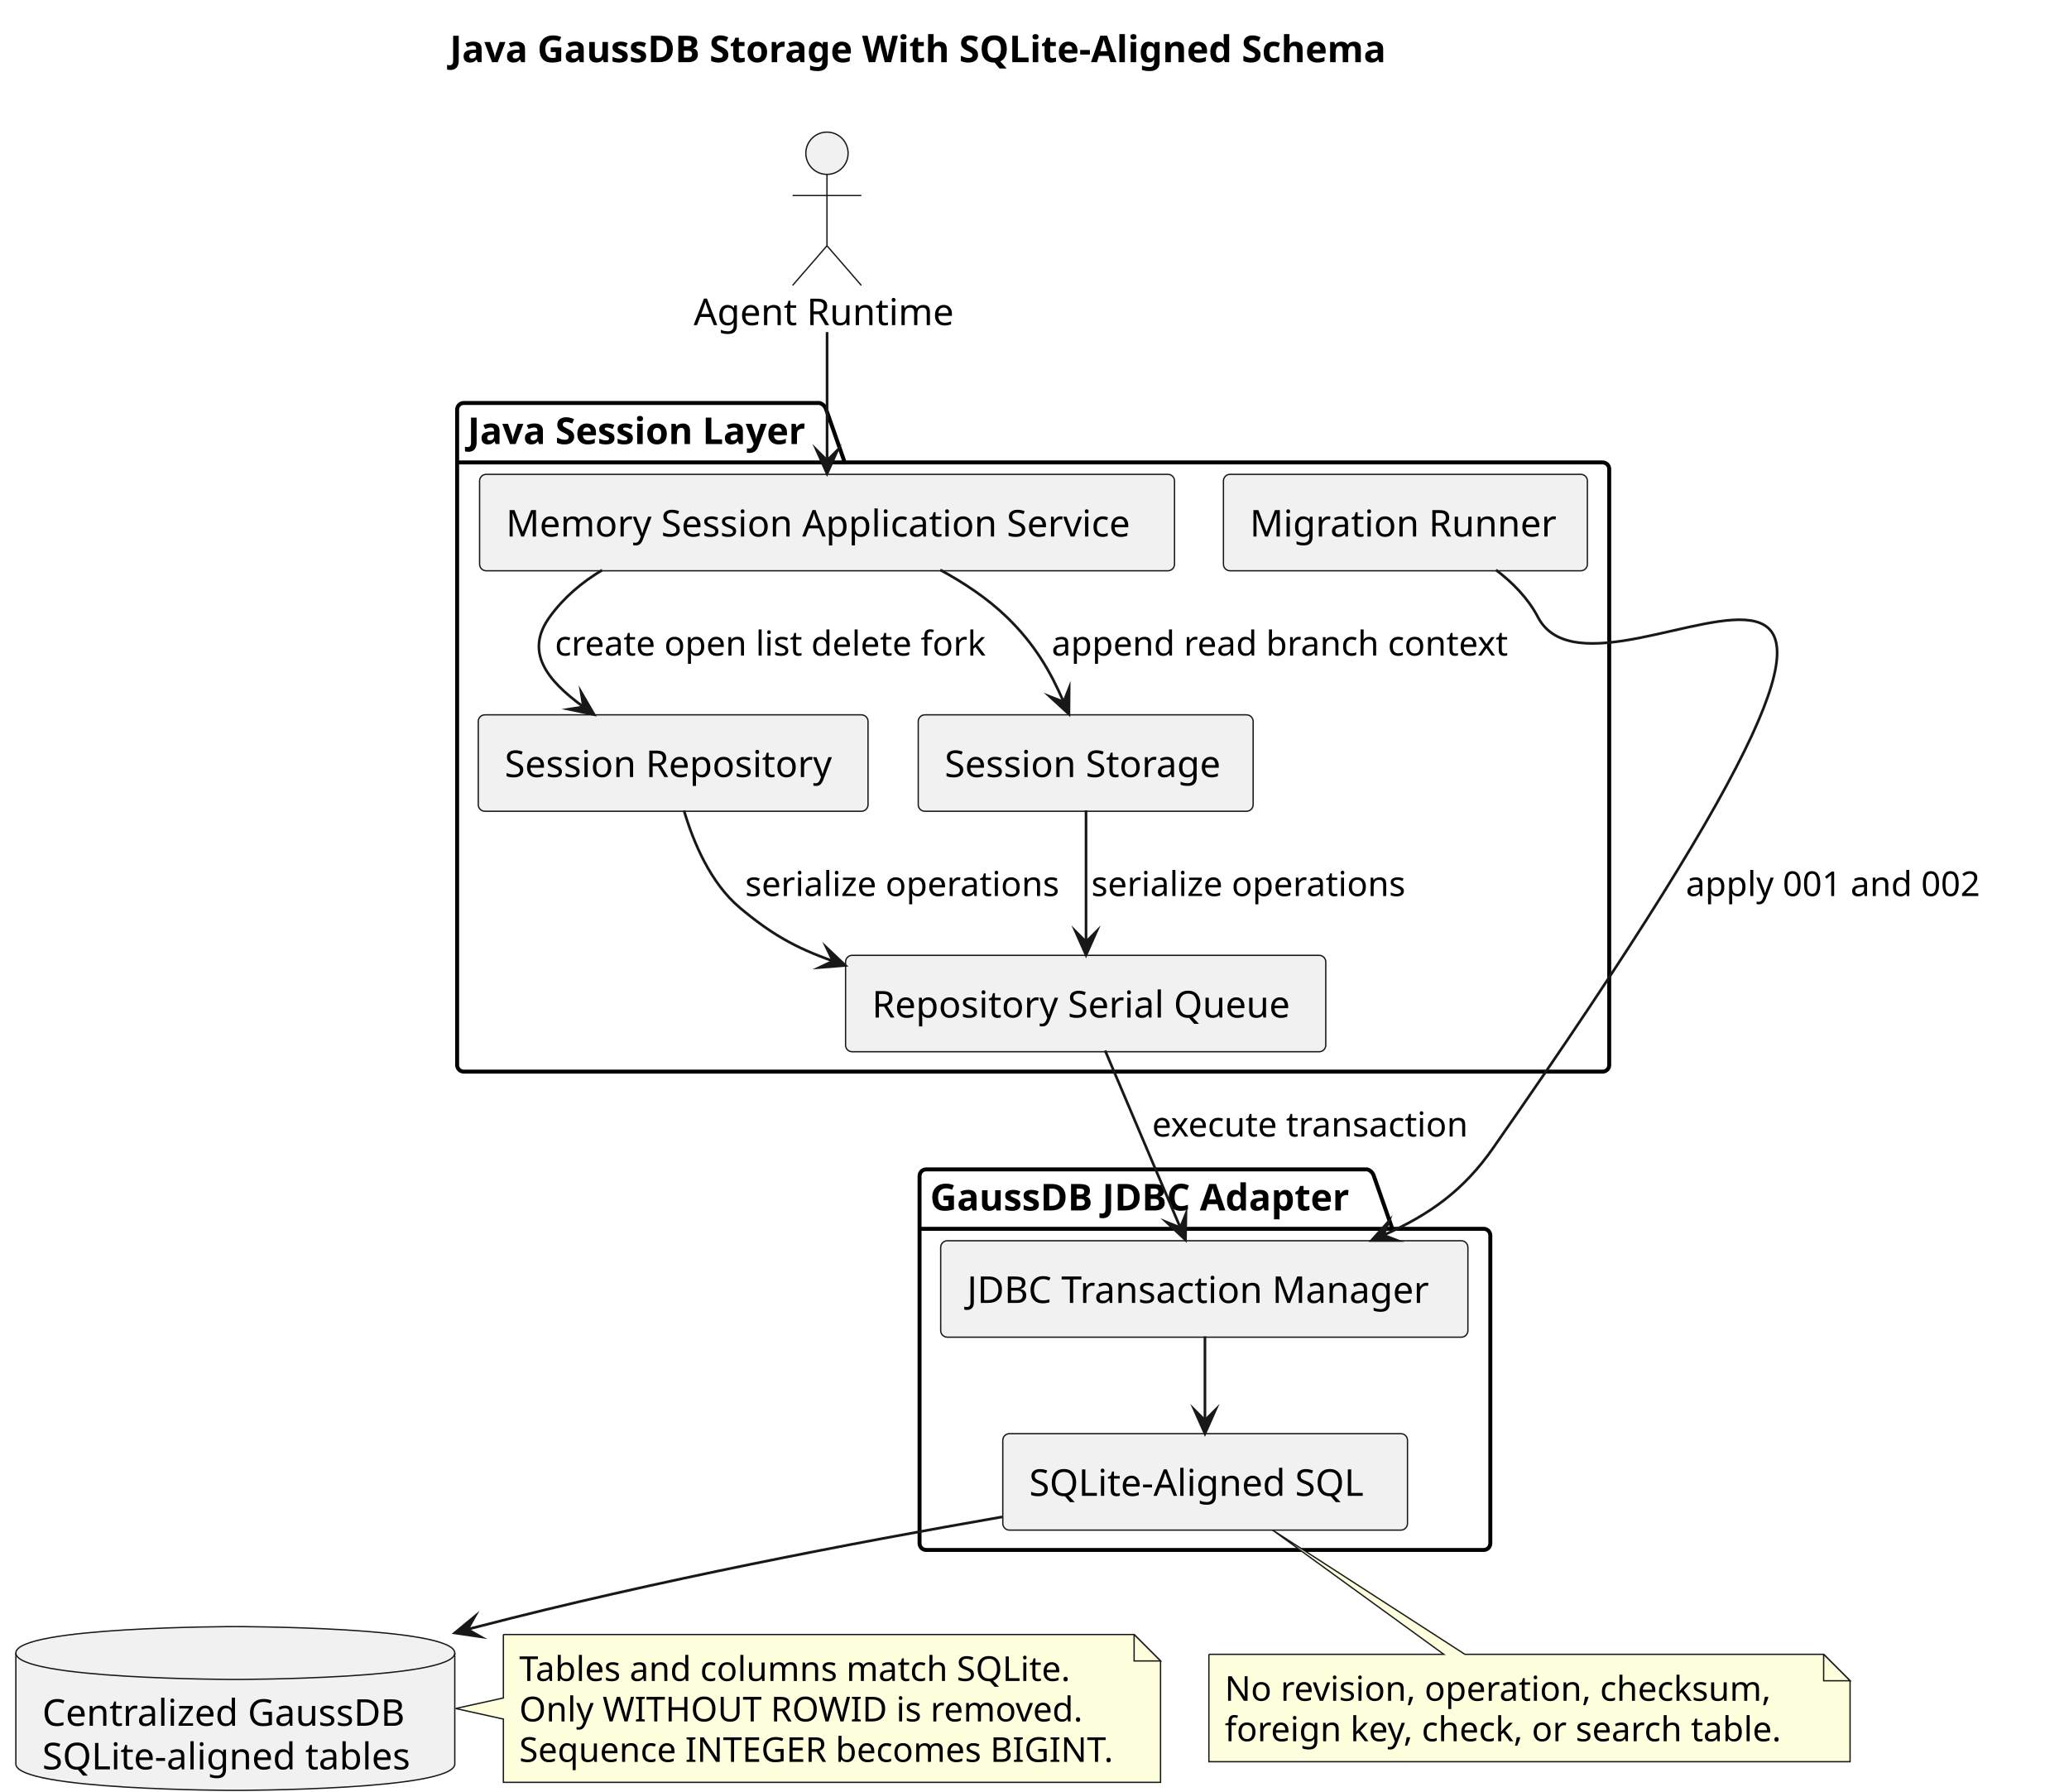
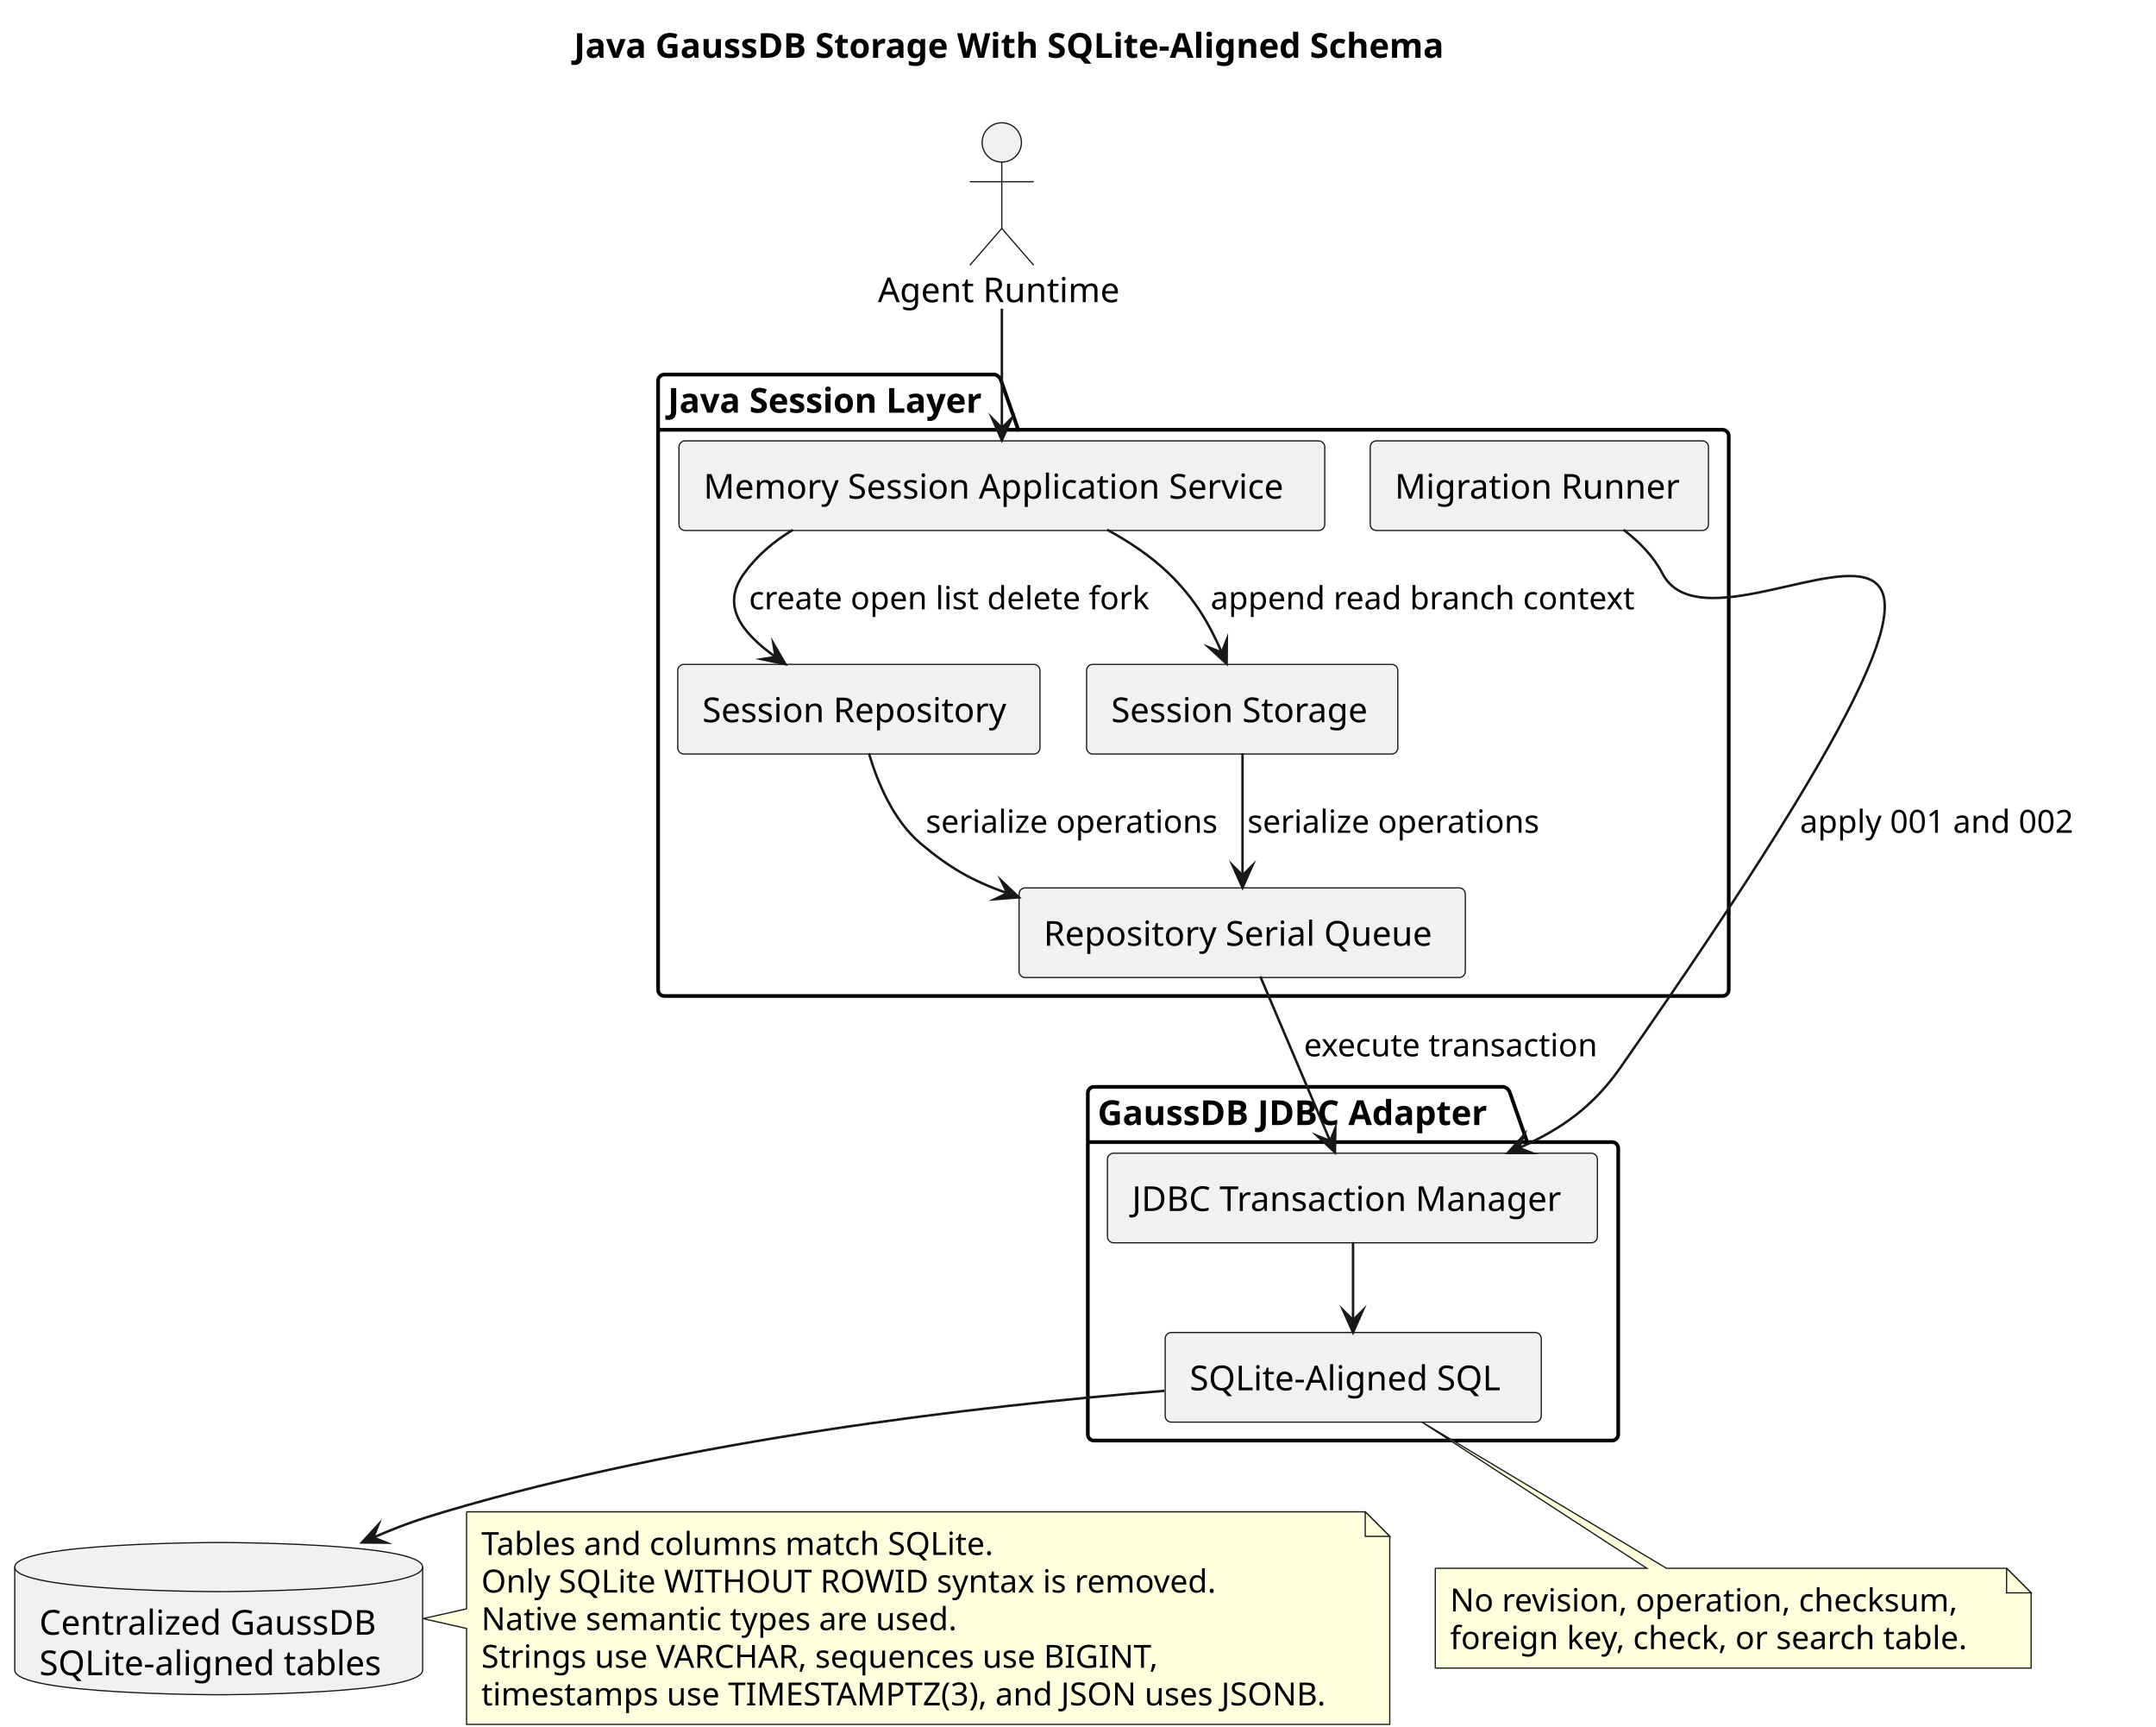
- <svg xmlns="http://www.w3.org/2000/svg" contentStyleType="text/css" data-diagram-type="DESCRIPTION" height="678px" preserveAspectRatio="none" style="width:783px;height:678px;background:#FFFFFF;" version="1.1" viewBox="0 0 783 678" width="783px" zoomAndPan="magnify">
+ <svg xmlns="http://www.w3.org/2000/svg" contentStyleType="text/css" data-diagram-type="DESCRIPTION" height="703px" preserveAspectRatio="none" style="width:878px;height:703px;background:#FFFFFF;" version="1.1" viewBox="0 0 878 703" width="878px" zoomAndPan="magnify">
  <defs />
  <g>
    <g class="title" data-source-line="2">
-       <text fill="#000000" font-family="sans-serif" font-size="14" font-weight="700" lengthAdjust="spacing" textLength="369.052" x="170.224" y="23.535">Java GaussDB Storage With SQLite-Aligned Schema</text>
+       <text fill="#000000" font-family="sans-serif" font-size="14" font-weight="700" lengthAdjust="spacing" textLength="369.052" x="233.724" y="23.535">Java GaussDB Storage With SQLite-Aligned Schema</text>
    </g>
    <g class="cluster" data-qualified-name="Java Session Layer" data-source-line="18" id="ent0002">
-       <path d="M175.5,152.488 L310.177,152.488 A3.75,3.75 0 0 1 312.677,154.988 L319.677,174.977 L606.5,174.977 A2.5,2.5 0 0 1 609,177.477 L609,402.988 A2.5,2.5 0 0 1 606.5,405.488 L175.5,405.488 A2.5,2.5 0 0 1 173,402.988 L173,154.988 A2.5,2.5 0 0 1 175.5,152.488" fill="none" style="stroke:#000000;stroke-width:1.5;" />
-       <line style="stroke:#000000;stroke-width:1.5;" x1="173" x2="319.677" y1="174.977" y2="174.977" />
-       <text fill="#000000" font-family="sans-serif" font-size="14" font-weight="700" lengthAdjust="spacing" textLength="133.677" x="177" y="168.023">Java Session Layer</text>
+       <path d="M270.5,152.488 L405.177,152.488 A3.75,3.75 0 0 1 407.677,154.988 L414.677,174.977 L701.5,174.977 A2.5,2.5 0 0 1 704,177.477 L704,402.988 A2.5,2.5 0 0 1 701.5,405.488 L270.5,405.488 A2.5,2.5 0 0 1 268,402.988 L268,154.988 A2.5,2.5 0 0 1 270.5,152.488" fill="none" style="stroke:#000000;stroke-width:1.5;" />
+       <line style="stroke:#000000;stroke-width:1.5;" x1="268" x2="414.677" y1="174.977" y2="174.977" />
+       <text fill="#000000" font-family="sans-serif" font-size="14" font-weight="700" lengthAdjust="spacing" textLength="133.677" x="272" y="168.023">Java Session Layer</text>
    </g>
    <g class="cluster" data-qualified-name="GaussDB JDBC Adapter" data-source-line="26" id="ent0008">
-       <path d="M350.5,442.488 L517.429,442.488 A3.75,3.75 0 0 1 519.929,444.988 L526.929,464.977 L561.5,464.977 A2.5,2.5 0 0 1 564,467.477 L564,583.988 A2.5,2.5 0 0 1 561.5,586.488 L350.5,586.488 A2.5,2.5 0 0 1 348,583.988 L348,444.988 A2.5,2.5 0 0 1 350.5,442.488" fill="none" style="stroke:#000000;stroke-width:1.5;" />
-       <line style="stroke:#000000;stroke-width:1.5;" x1="348" x2="526.929" y1="464.977" y2="464.977" />
-       <text fill="#000000" font-family="sans-serif" font-size="14" font-weight="700" lengthAdjust="spacing" textLength="165.929" x="352" y="458.023">GaussDB JDBC Adapter</text>
+       <path d="M445.5,442.488 L612.429,442.488 A3.75,3.75 0 0 1 614.929,444.988 L621.929,464.977 L656.5,464.977 A2.5,2.5 0 0 1 659,467.477 L659,583.988 A2.5,2.5 0 0 1 656.5,586.488 L445.5,586.488 A2.5,2.5 0 0 1 443,583.988 L443,444.988 A2.5,2.5 0 0 1 445.5,442.488" fill="none" style="stroke:#000000;stroke-width:1.5;" />
+       <line style="stroke:#000000;stroke-width:1.5;" x1="443" x2="621.929" y1="464.977" y2="464.977" />
+       <text fill="#000000" font-family="sans-serif" font-size="14" font-weight="700" lengthAdjust="spacing" textLength="165.929" x="447" y="458.023">GaussDB JDBC Adapter</text>
    </g>
    <g class="entity" data-qualified-name="runtime" data-source-line="16" id="ent0001">
-       <ellipse cx="312.963" cy="57.988" fill="#F1F1F1" rx="8" ry="8" style="stroke:#181818;stroke-width:0.5;" />
-       <path d="M312.963,65.988 L312.963,92.988 M299.963,73.988 L325.963,73.988 M312.963,92.988 L299.963,107.988 M312.963,92.988 L325.963,107.988" fill="none" style="stroke:#181818;stroke-width:0.5;" />
-       <text fill="#000000" font-family="sans-serif" font-size="14" lengthAdjust="spacing" textLength="100.926" x="262.5" y="123.023">Agent Runtime</text>
+       <ellipse cx="407.963" cy="57.988" fill="#F1F1F1" rx="8" ry="8" style="stroke:#181818;stroke-width:0.5;" />
+       <path d="M407.963,65.988 L407.963,92.988 M394.963,73.988 L420.963,73.988 M407.963,92.988 L394.963,107.988 M407.963,92.988 L420.963,107.988" fill="none" style="stroke:#181818;stroke-width:0.5;" />
+       <text fill="#000000" font-family="sans-serif" font-size="14" lengthAdjust="spacing" textLength="100.926" x="357.5" y="123.023">Agent Runtime</text>
    </g>
    <g class="entity" data-qualified-name="db" data-source-line="31" id="ent0011">
-       <path d="M6,625.488 C6,615.488 89.056,615.488 89.056,615.488 C89.056,615.488 172.111,615.488 172.111,625.488 L172.111,667.465 C172.111,677.465 89.056,677.465 89.056,677.465 C89.056,677.465 6,677.465 6,667.465 L6,625.488" fill="#F1F1F1" style="stroke:#181818;stroke-width:0.5;" />
-       <path d="M6,625.488 C6,635.488 89.056,635.488 89.056,635.488 C89.056,635.488 172.111,635.488 172.111,625.488" fill="none" style="stroke:#181818;stroke-width:0.5;" />
-       <text fill="#000000" font-family="sans-serif" font-size="14" lengthAdjust="spacing" textLength="141.381" x="16" y="653.023">Centralized GaussDB</text>
-       <text fill="#000000" font-family="sans-serif" font-size="14" lengthAdjust="spacing" textLength="146.111" x="16" y="669.512">SQLite-aligned tables</text>
+       <path d="M6,637.988 C6,627.988 89.056,627.988 89.056,627.988 C89.056,627.988 172.111,627.988 172.111,637.988 L172.111,679.965 C172.111,689.965 89.056,689.965 89.056,689.965 C89.056,689.965 6,689.965 6,679.965 L6,637.988" fill="#F1F1F1" style="stroke:#181818;stroke-width:0.5;" />
+       <path d="M6,637.988 C6,647.988 89.056,647.988 89.056,647.988 C89.056,647.988 172.111,647.988 172.111,637.988" fill="none" style="stroke:#181818;stroke-width:0.5;" />
+       <text fill="#000000" font-family="sans-serif" font-size="14" lengthAdjust="spacing" textLength="141.381" x="16" y="665.523">Centralized GaussDB</text>
+       <text fill="#000000" font-family="sans-serif" font-size="14" lengthAdjust="spacing" textLength="146.111" x="16" y="682.012">SQLite-aligned tables</text>
    </g>
    <g class="entity" data-qualified-name="GMN21" data-source-line="44" id="ent0022">
-       <path d="M190.5,618.488 L190.5,642.488 L172.426,646.488 L190.5,650.488 L190.5,674.42 A0,0 0 0 0 190.5,674.42 L439.197,674.42 A0,0 0 0 0 439.197,674.42 L439.197,628.488 L429.197,618.488 L190.5,618.488 A0,0 0 0 0 190.5,618.488" fill="#FEFFDD" style="stroke:#181818;stroke-width:0.5;" />
-       <path d="M429.197,618.488 L429.197,628.488 L439.197,628.488 L429.197,618.488" fill="#FEFFDD" style="stroke:#181818;stroke-width:0.5;" />
-       <text fill="#000000" font-family="sans-serif" font-size="13" lengthAdjust="spacing" textLength="217.306" x="196.5" y="636.057">Tables and columns match SQLite.</text>
-       <text fill="#000000" font-family="sans-serif" font-size="13" lengthAdjust="spacing" textLength="217.394" x="196.5" y="651.367">Only WITHOUT ROWID is removed.</text>
-       <text fill="#000000" font-family="sans-serif" font-size="13" lengthAdjust="spacing" textLength="227.697" x="196.5" y="666.678">Sequence INTEGER becomes BIGINT.</text>
+       <path d="M190,615.488 L190,654.988 L172.257,658.988 L190,662.988 L190,702.041 A0,0 0 0 0 190,702.041 L565.961,702.041 A0,0 0 0 0 565.961,702.041 L565.961,625.488 L555.961,615.488 L190,615.488 A0,0 0 0 0 190,615.488" fill="#FEFFDD" style="stroke:#181818;stroke-width:0.5;" />
+       <path d="M555.961,615.488 L555.961,625.488 L565.961,625.488 L555.961,615.488" fill="#FEFFDD" style="stroke:#181818;stroke-width:0.5;" />
+       <text fill="#000000" font-family="sans-serif" font-size="13" lengthAdjust="spacing" textLength="217.306" x="196" y="633.057">Tables and columns match SQLite.</text>
+       <text fill="#000000" font-family="sans-serif" font-size="13" lengthAdjust="spacing" textLength="307.017" x="196" y="648.367">Only SQLite WITHOUT ROWID syntax is removed.</text>
+       <text fill="#000000" font-family="sans-serif" font-size="13" lengthAdjust="spacing" textLength="200.04" x="196" y="663.678">Native semantic types are used.</text>
+       <text fill="#000000" font-family="sans-serif" font-size="13" lengthAdjust="spacing" textLength="285.981" x="196" y="678.988">Strings use VARCHAR, sequences use BIGINT,</text>
+       <text fill="#000000" font-family="sans-serif" font-size="13" lengthAdjust="spacing" textLength="354.961" x="196" y="694.299">timestamps use TIMESTAMPTZ(3), and JSON uses JSONB.</text>
    </g>
-     <g class="entity" data-qualified-name="GMN24" data-source-line="50" id="ent0025">
-       <path d="M457.5,625.988 L457.5,666.609 A0,0 0 0 0 457.5,666.609 L700.148,666.609 A0,0 0 0 0 700.148,666.609 L700.148,635.988 L690.148,625.988 L554.401,625.988 L481.188,578.69 L546.401,625.988 L457.5,625.988 A0,0 0 0 0 457.5,625.988" fill="#FEFFDD" style="stroke:#181818;stroke-width:0.5;" />
-       <path d="M690.148,625.988 L690.148,635.988 L700.148,635.988 L690.148,625.988" fill="#FEFFDD" style="stroke:#181818;stroke-width:0.5;" />
-       <text fill="#000000" font-family="sans-serif" font-size="13" lengthAdjust="spacing" textLength="215.395" x="463.5" y="643.557">No revision, operation, checksum,</text>
-       <text fill="#000000" font-family="sans-serif" font-size="13" lengthAdjust="spacing" textLength="221.648" x="463.5" y="658.867">foreign key, check, or search table.</text>
+     <g class="entity" data-qualified-name="GMN24" data-source-line="52" id="ent0025">
+       <path d="M584.5,638.488 L584.5,679.109 A0,0 0 0 0 584.5,679.109 L827.148,679.109 A0,0 0 0 0 827.148,679.109 L827.148,648.488 L817.148,638.488 L678.652,638.488 L578.354,578.518 L670.652,638.488 L584.5,638.488 A0,0 0 0 0 584.5,638.488" fill="#FEFFDD" style="stroke:#181818;stroke-width:0.5;" />
+       <path d="M817.148,638.488 L817.148,648.488 L827.148,648.488 L817.148,638.488" fill="#FEFFDD" style="stroke:#181818;stroke-width:0.5;" />
+       <text fill="#000000" font-family="sans-serif" font-size="13" lengthAdjust="spacing" textLength="215.395" x="590.5" y="656.057">No revision, operation, checksum,</text>
+       <text fill="#000000" font-family="sans-serif" font-size="13" lengthAdjust="spacing" textLength="221.648" x="590.5" y="671.367">foreign key, check, or search table.</text>
    </g>
    <g class="entity" data-qualified-name="Java Session Layer.app" data-source-line="19" id="ent0003">
-       <rect fill="#F1F1F1" height="36.488" rx="2.5" ry="2.5" style="stroke:#181818;stroke-width:0.5;" width="262.99" x="181.5" y="179.488" />
-       <text fill="#000000" font-family="sans-serif" font-size="14" lengthAdjust="spacing" textLength="242.99" x="191.5" y="203.023">Memory Session Application Service</text>
+       <rect fill="#F1F1F1" height="36.488" rx="2.5" ry="2.5" style="stroke:#181818;stroke-width:0.5;" width="262.99" x="276.5" y="179.488" />
+       <text fill="#000000" font-family="sans-serif" font-size="14" lengthAdjust="spacing" textLength="242.99" x="286.5" y="203.023">Memory Session Application Service</text>
    </g>
    <g class="entity" data-qualified-name="Java Session Layer.repository" data-source-line="20" id="ent0004">
-       <rect fill="#F1F1F1" height="36.488" rx="2.5" ry="2.5" style="stroke:#181818;stroke-width:0.5;" width="147.504" x="181" y="270.488" />
-       <text fill="#000000" font-family="sans-serif" font-size="14" lengthAdjust="spacing" textLength="127.504" x="191" y="294.023">Session Repository</text>
+       <rect fill="#F1F1F1" height="36.488" rx="2.5" ry="2.5" style="stroke:#181818;stroke-width:0.5;" width="147.504" x="276" y="270.488" />
+       <text fill="#000000" font-family="sans-serif" font-size="14" lengthAdjust="spacing" textLength="127.504" x="286" y="294.023">Session Repository</text>
    </g>
    <g class="entity" data-qualified-name="Java Session Layer.storage" data-source-line="21" id="ent0005">
-       <rect fill="#F1F1F1" height="36.488" rx="2.5" ry="2.5" style="stroke:#181818;stroke-width:0.5;" width="126.743" x="347.5" y="270.488" />
-       <text fill="#000000" font-family="sans-serif" font-size="14" lengthAdjust="spacing" textLength="106.743" x="357.5" y="294.023">Session Storage</text>
+       <rect fill="#F1F1F1" height="36.488" rx="2.5" ry="2.5" style="stroke:#181818;stroke-width:0.5;" width="126.743" x="442.5" y="270.488" />
+       <text fill="#000000" font-family="sans-serif" font-size="14" lengthAdjust="spacing" textLength="106.743" x="452.5" y="294.023">Session Storage</text>
    </g>
    <g class="entity" data-qualified-name="Java Session Layer.migration" data-source-line="22" id="ent0006">
-       <rect fill="#F1F1F1" height="36.488" rx="2.5" ry="2.5" style="stroke:#181818;stroke-width:0.5;" width="137.742" x="463" y="179.488" />
-       <text fill="#000000" font-family="sans-serif" font-size="14" lengthAdjust="spacing" textLength="117.742" x="473" y="203.023">Migration Runner</text>
+       <rect fill="#F1F1F1" height="36.488" rx="2.5" ry="2.5" style="stroke:#181818;stroke-width:0.5;" width="137.742" x="558" y="179.488" />
+       <text fill="#000000" font-family="sans-serif" font-size="14" lengthAdjust="spacing" textLength="117.742" x="568" y="203.023">Migration Runner</text>
    </g>
    <g class="entity" data-qualified-name="Java Session Layer.queue" data-source-line="23" id="ent0007">
-       <rect fill="#F1F1F1" height="36.488" rx="2.5" ry="2.5" style="stroke:#181818;stroke-width:0.5;" width="181.731" x="320" y="361.488" />
-       <text fill="#000000" font-family="sans-serif" font-size="14" lengthAdjust="spacing" textLength="161.731" x="330" y="385.023">Repository Serial Queue</text>
+       <rect fill="#F1F1F1" height="36.488" rx="2.5" ry="2.5" style="stroke:#181818;stroke-width:0.5;" width="181.731" x="415" y="361.488" />
+       <text fill="#000000" font-family="sans-serif" font-size="14" lengthAdjust="spacing" textLength="161.731" x="425" y="385.023">Repository Serial Queue</text>
    </g>
    <g class="entity" data-qualified-name="GaussDB JDBC Adapter.tx" data-source-line="27" id="ent0009">
-       <rect fill="#F1F1F1" height="36.488" rx="2.5" ry="2.5" style="stroke:#181818;stroke-width:0.5;" width="199.519" x="356" y="469.488" />
-       <text fill="#000000" font-family="sans-serif" font-size="14" lengthAdjust="spacing" textLength="179.519" x="366" y="493.023">JDBC Transaction Manager</text>
+       <rect fill="#F1F1F1" height="36.488" rx="2.5" ry="2.5" style="stroke:#181818;stroke-width:0.5;" width="199.519" x="451" y="469.488" />
+       <text fill="#000000" font-family="sans-serif" font-size="14" lengthAdjust="spacing" textLength="179.519" x="461" y="493.023">JDBC Transaction Manager</text>
    </g>
    <g class="entity" data-qualified-name="GaussDB JDBC Adapter.sql" data-source-line="28" id="ent0010">
-       <rect fill="#F1F1F1" height="36.488" rx="2.5" ry="2.5" style="stroke:#181818;stroke-width:0.5;" width="153.157" x="379.5" y="542.488" />
-       <text fill="#000000" font-family="sans-serif" font-size="14" lengthAdjust="spacing" textLength="133.157" x="389.5" y="566.023">SQLite-Aligned SQL</text>
+       <rect fill="#F1F1F1" height="36.488" rx="2.5" ry="2.5" style="stroke:#181818;stroke-width:0.5;" width="153.157" x="474.5" y="542.488" />
+       <text fill="#000000" font-family="sans-serif" font-size="14" lengthAdjust="spacing" textLength="133.157" x="484.5" y="566.023">SQLite-Aligned SQL</text>
    </g>
    <g class="link" data-entity-1="ent0001" data-entity-2="ent0003" data-link-type="dependency" id="lnk12">
-       <polygon fill="#181818" points="313,179.239,317,170.239,313,174.239,309,170.239,313,179.239" style="stroke:#181818;stroke-width:1;stroke-linejoin:miter;stroke-miterlimit:10;" />
-       <path d="M313,125.656 C313,143.839 313,159.851 313,174.239" fill="none" style="stroke:#181818;stroke-width:1;" />
+       <polygon fill="#181818" points="408,179.239,412,170.239,408,174.239,404,170.239,408,179.239" style="stroke:#181818;stroke-width:1;stroke-linejoin:miter;stroke-miterlimit:10;" />
+       <path d="M408,125.656 C408,143.839 408,159.851 408,174.239" fill="none" style="stroke:#181818;stroke-width:1;" />
    </g>
    <g class="link" data-entity-1="ent0003" data-entity-2="ent0004" data-link-type="dependency" id="lnk13">
-       <polygon fill="#181818" points="224.854,270.408,219.912,261.888,220.805,267.474,215.219,268.367,224.854,270.408" style="stroke:#181818;stroke-width:1;stroke-linejoin:miter;stroke-miterlimit:10;" />
-       <path d="M227.877,215.733 C220.161,220.346 213.281,226.162 208,233.488 C198.625,246.495 206.584,257.172 220.805,267.474" fill="none" style="stroke:#181818;stroke-width:1;" />
-       <text fill="#000000" font-family="sans-serif" font-size="13" lengthAdjust="spacing" textLength="169.654" x="210" y="248.057">create open list delete fork</text>
+       <polygon fill="#181818" points="319.854,270.408,314.912,261.888,315.805,267.474,310.219,268.367,319.854,270.408" style="stroke:#181818;stroke-width:1;stroke-linejoin:miter;stroke-miterlimit:10;" />
+       <path d="M322.877,215.733 C315.161,220.346 308.281,226.162 303,233.488 C293.625,246.495 301.584,257.172 315.805,267.474" fill="none" style="stroke:#181818;stroke-width:1;" />
+       <text fill="#000000" font-family="sans-serif" font-size="13" lengthAdjust="spacing" textLength="169.654" x="305" y="248.057">create open list delete fork</text>
    </g>
    <g class="link" data-entity-1="ent0003" data-entity-2="ent0005" data-link-type="dependency" id="lnk14">
-       <polygon fill="#181818" points="404.53,270.209,404.612,260.361,402.537,265.624,397.274,263.549,404.53,270.209" style="stroke:#181818;stroke-width:1;stroke-linejoin:miter;stroke-miterlimit:10;" />
-       <path d="M355.829,215.652 C364.815,220.53 373.752,226.467 381,233.488 C391.63,243.786 397.525,254.087 402.537,265.624" fill="none" style="stroke:#181818;stroke-width:1;" />
-       <text fill="#000000" font-family="sans-serif" font-size="13" lengthAdjust="spacing" textLength="178.426" x="398" y="248.057">append read branch context</text>
+       <polygon fill="#181818" points="499.53,270.209,499.612,260.361,497.537,265.624,492.274,263.549,499.53,270.209" style="stroke:#181818;stroke-width:1;stroke-linejoin:miter;stroke-miterlimit:10;" />
+       <path d="M450.829,215.652 C459.815,220.53 468.752,226.467 476,233.488 C486.63,243.786 492.525,254.087 497.537,265.624" fill="none" style="stroke:#181818;stroke-width:1;" />
+       <text fill="#000000" font-family="sans-serif" font-size="13" lengthAdjust="spacing" textLength="178.426" x="493" y="248.057">append read branch context</text>
    </g>
    <g class="link" data-entity-1="ent0004" data-entity-2="ent0007" data-link-type="dependency" id="lnk15">
-       <polygon fill="#181818" points="319.928,365.319,312.773,358.551,315.213,363.654,310.11,366.095,319.928,365.319" style="stroke:#181818;stroke-width:1;stroke-linejoin:miter;stroke-miterlimit:10;" />
-       <path d="M258.853,306.714 C262.399,318.684 268.851,334.114 280,343.488 C291.531,353.184 300.77,358.555 315.213,363.654" fill="none" style="stroke:#181818;stroke-width:1;" />
-       <text fill="#000000" font-family="sans-serif" font-size="13" lengthAdjust="spacing" textLength="123.659" x="282" y="339.057">serialize operations</text>
+       <polygon fill="#181818" points="414.928,365.319,407.773,358.551,410.213,363.654,405.11,366.095,414.928,365.319" style="stroke:#181818;stroke-width:1;stroke-linejoin:miter;stroke-miterlimit:10;" />
+       <path d="M353.853,306.714 C357.399,318.684 363.851,334.114 375,343.488 C386.531,353.184 395.77,358.555 410.213,363.654" fill="none" style="stroke:#181818;stroke-width:1;" />
+       <text fill="#000000" font-family="sans-serif" font-size="13" lengthAdjust="spacing" textLength="123.659" x="377" y="339.057">serialize operations</text>
    </g>
    <g class="link" data-entity-1="ent0005" data-entity-2="ent0007" data-link-type="dependency" id="lnk16">
-       <polygon fill="#181818" points="411,361.381,415,352.381,411,356.381,407,352.381,411,361.381" style="stroke:#181818;stroke-width:1;stroke-linejoin:miter;stroke-miterlimit:10;" />
-       <path d="M411,306.648 C411,322.408 411,340.638 411,356.381" fill="none" style="stroke:#181818;stroke-width:1;" />
-       <text fill="#000000" font-family="sans-serif" font-size="13" lengthAdjust="spacing" textLength="123.659" x="413" y="339.057">serialize operations</text>
+       <polygon fill="#181818" points="506,361.381,510,352.381,506,356.381,502,352.381,506,361.381" style="stroke:#181818;stroke-width:1;stroke-linejoin:miter;stroke-miterlimit:10;" />
+       <path d="M506,306.648 C506,322.408 506,340.638 506,356.381" fill="none" style="stroke:#181818;stroke-width:1;" />
+       <text fill="#000000" font-family="sans-serif" font-size="13" lengthAdjust="spacing" textLength="123.659" x="508" y="339.057">serialize operations</text>
    </g>
    <g class="link" data-entity-1="ent0007" data-entity-2="ent0009" data-link-type="dependency" id="lnk17">
-       <polygon fill="#181818" points="448.638,469.148,448.803,459.3,446.685,464.545,441.44,462.426,448.638,469.148" style="stroke:#181818;stroke-width:1;stroke-linejoin:miter;stroke-miterlimit:10;" />
-       <path d="M418.23,397.519 C426.578,417.183 438.281,444.751 446.685,464.545" fill="none" style="stroke:#181818;stroke-width:1;" />
-       <text fill="#000000" font-family="sans-serif" font-size="13" lengthAdjust="spacing" textLength="123.97" x="436" y="430.057">execute transaction</text>
+       <polygon fill="#181818" points="543.638,469.148,543.803,459.3,541.685,464.545,536.439,462.426,543.638,469.148" style="stroke:#181818;stroke-width:1;stroke-linejoin:miter;stroke-miterlimit:10;" />
+       <path d="M513.23,397.519 C521.578,417.183 533.281,444.751 541.685,464.545" fill="none" style="stroke:#181818;stroke-width:1;" />
+       <text fill="#000000" font-family="sans-serif" font-size="13" lengthAdjust="spacing" textLength="123.97" x="531" y="430.057">execute transaction</text>
    </g>
    <g class="link" data-entity-1="ent0006" data-entity-2="ent0009" data-link-type="dependency" id="lnk18">
-       <polygon fill="#181818" points="519.007,469.41,528.856,469.408,523.576,467.378,525.606,462.098,519.007,469.41" style="stroke:#181818;stroke-width:1;stroke-linejoin:miter;stroke-miterlimit:10;" />
-       <path d="M566.136,215.665 C572.519,220.517 578.33,226.44 582,233.488 C607.041,281.583 782.458,122.955 565,434.488 C553.899,450.391 541.158,459.559 523.576,467.378" fill="none" style="stroke:#181818;stroke-width:1;" />
-       <text fill="#000000" font-family="sans-serif" font-size="13" lengthAdjust="spacing" textLength="119.184" x="638" y="339.057">apply 001 and 002</text>
+       <polygon fill="#181818" points="614.007,469.41,623.856,469.408,618.576,467.378,620.606,462.098,614.007,469.41" style="stroke:#181818;stroke-width:1;stroke-linejoin:miter;stroke-miterlimit:10;" />
+       <path d="M661.136,215.665 C667.519,220.517 673.33,226.44 677,233.488 C702.041,281.583 877.458,122.955 660,434.488 C648.899,450.391 636.158,459.559 618.576,467.378" fill="none" style="stroke:#181818;stroke-width:1;" />
+       <text fill="#000000" font-family="sans-serif" font-size="13" lengthAdjust="spacing" textLength="119.184" x="733" y="339.057">apply 001 and 002</text>
    </g>
    <g class="link" data-entity-1="ent0009" data-entity-2="ent0010" data-link-type="dependency" id="lnk19">
-       <polygon fill="#181818" points="456,542.459,460,533.459,456,537.459,452,533.459,456,542.459" style="stroke:#181818;stroke-width:1;stroke-linejoin:miter;stroke-miterlimit:10;" />
-       <path d="M456,505.675 C456,516.838 456,526.328 456,537.459" fill="none" style="stroke:#181818;stroke-width:1;" />
+       <polygon fill="#181818" points="551,542.459,555,533.459,551,537.459,547,533.459,551,542.459" style="stroke:#181818;stroke-width:1;stroke-linejoin:miter;stroke-miterlimit:10;" />
+       <path d="M551,505.675 C551,516.838 551,526.328 551,537.459" fill="none" style="stroke:#181818;stroke-width:1;" />
    </g>
    <g class="link" data-entity-1="ent0010" data-entity-2="ent0011" data-link-type="dependency" id="lnk20">
-       <polygon fill="#181818" points="172.111,617.887,181.855,619.323,176.927,616.544,179.706,611.617,172.111,617.887" style="stroke:#181818;stroke-width:1;stroke-linejoin:miter;stroke-miterlimit:10;" />
-       <path d="M379.273,573.982 C323.802,583.638 247.275,598.244 181,615.488 C178.073,616.25 179.92,615.71 176.927,616.544" fill="none" style="stroke:#181818;stroke-width:1;" />
+       <polygon fill="#181818" points="147.414,627.972,157.262,628.06,152.001,625.982,154.078,620.721,147.414,627.972" style="stroke:#181818;stroke-width:1;stroke-linejoin:miter;stroke-miterlimit:10;" />
+       <path d="M474.15,566.238 C398.336,572.421 279.786,586.134 181,615.488 C169.869,618.796 162.949,621.233 152.001,625.982" fill="none" style="stroke:#181818;stroke-width:1;" />
    </g>
  </g>
</svg>
